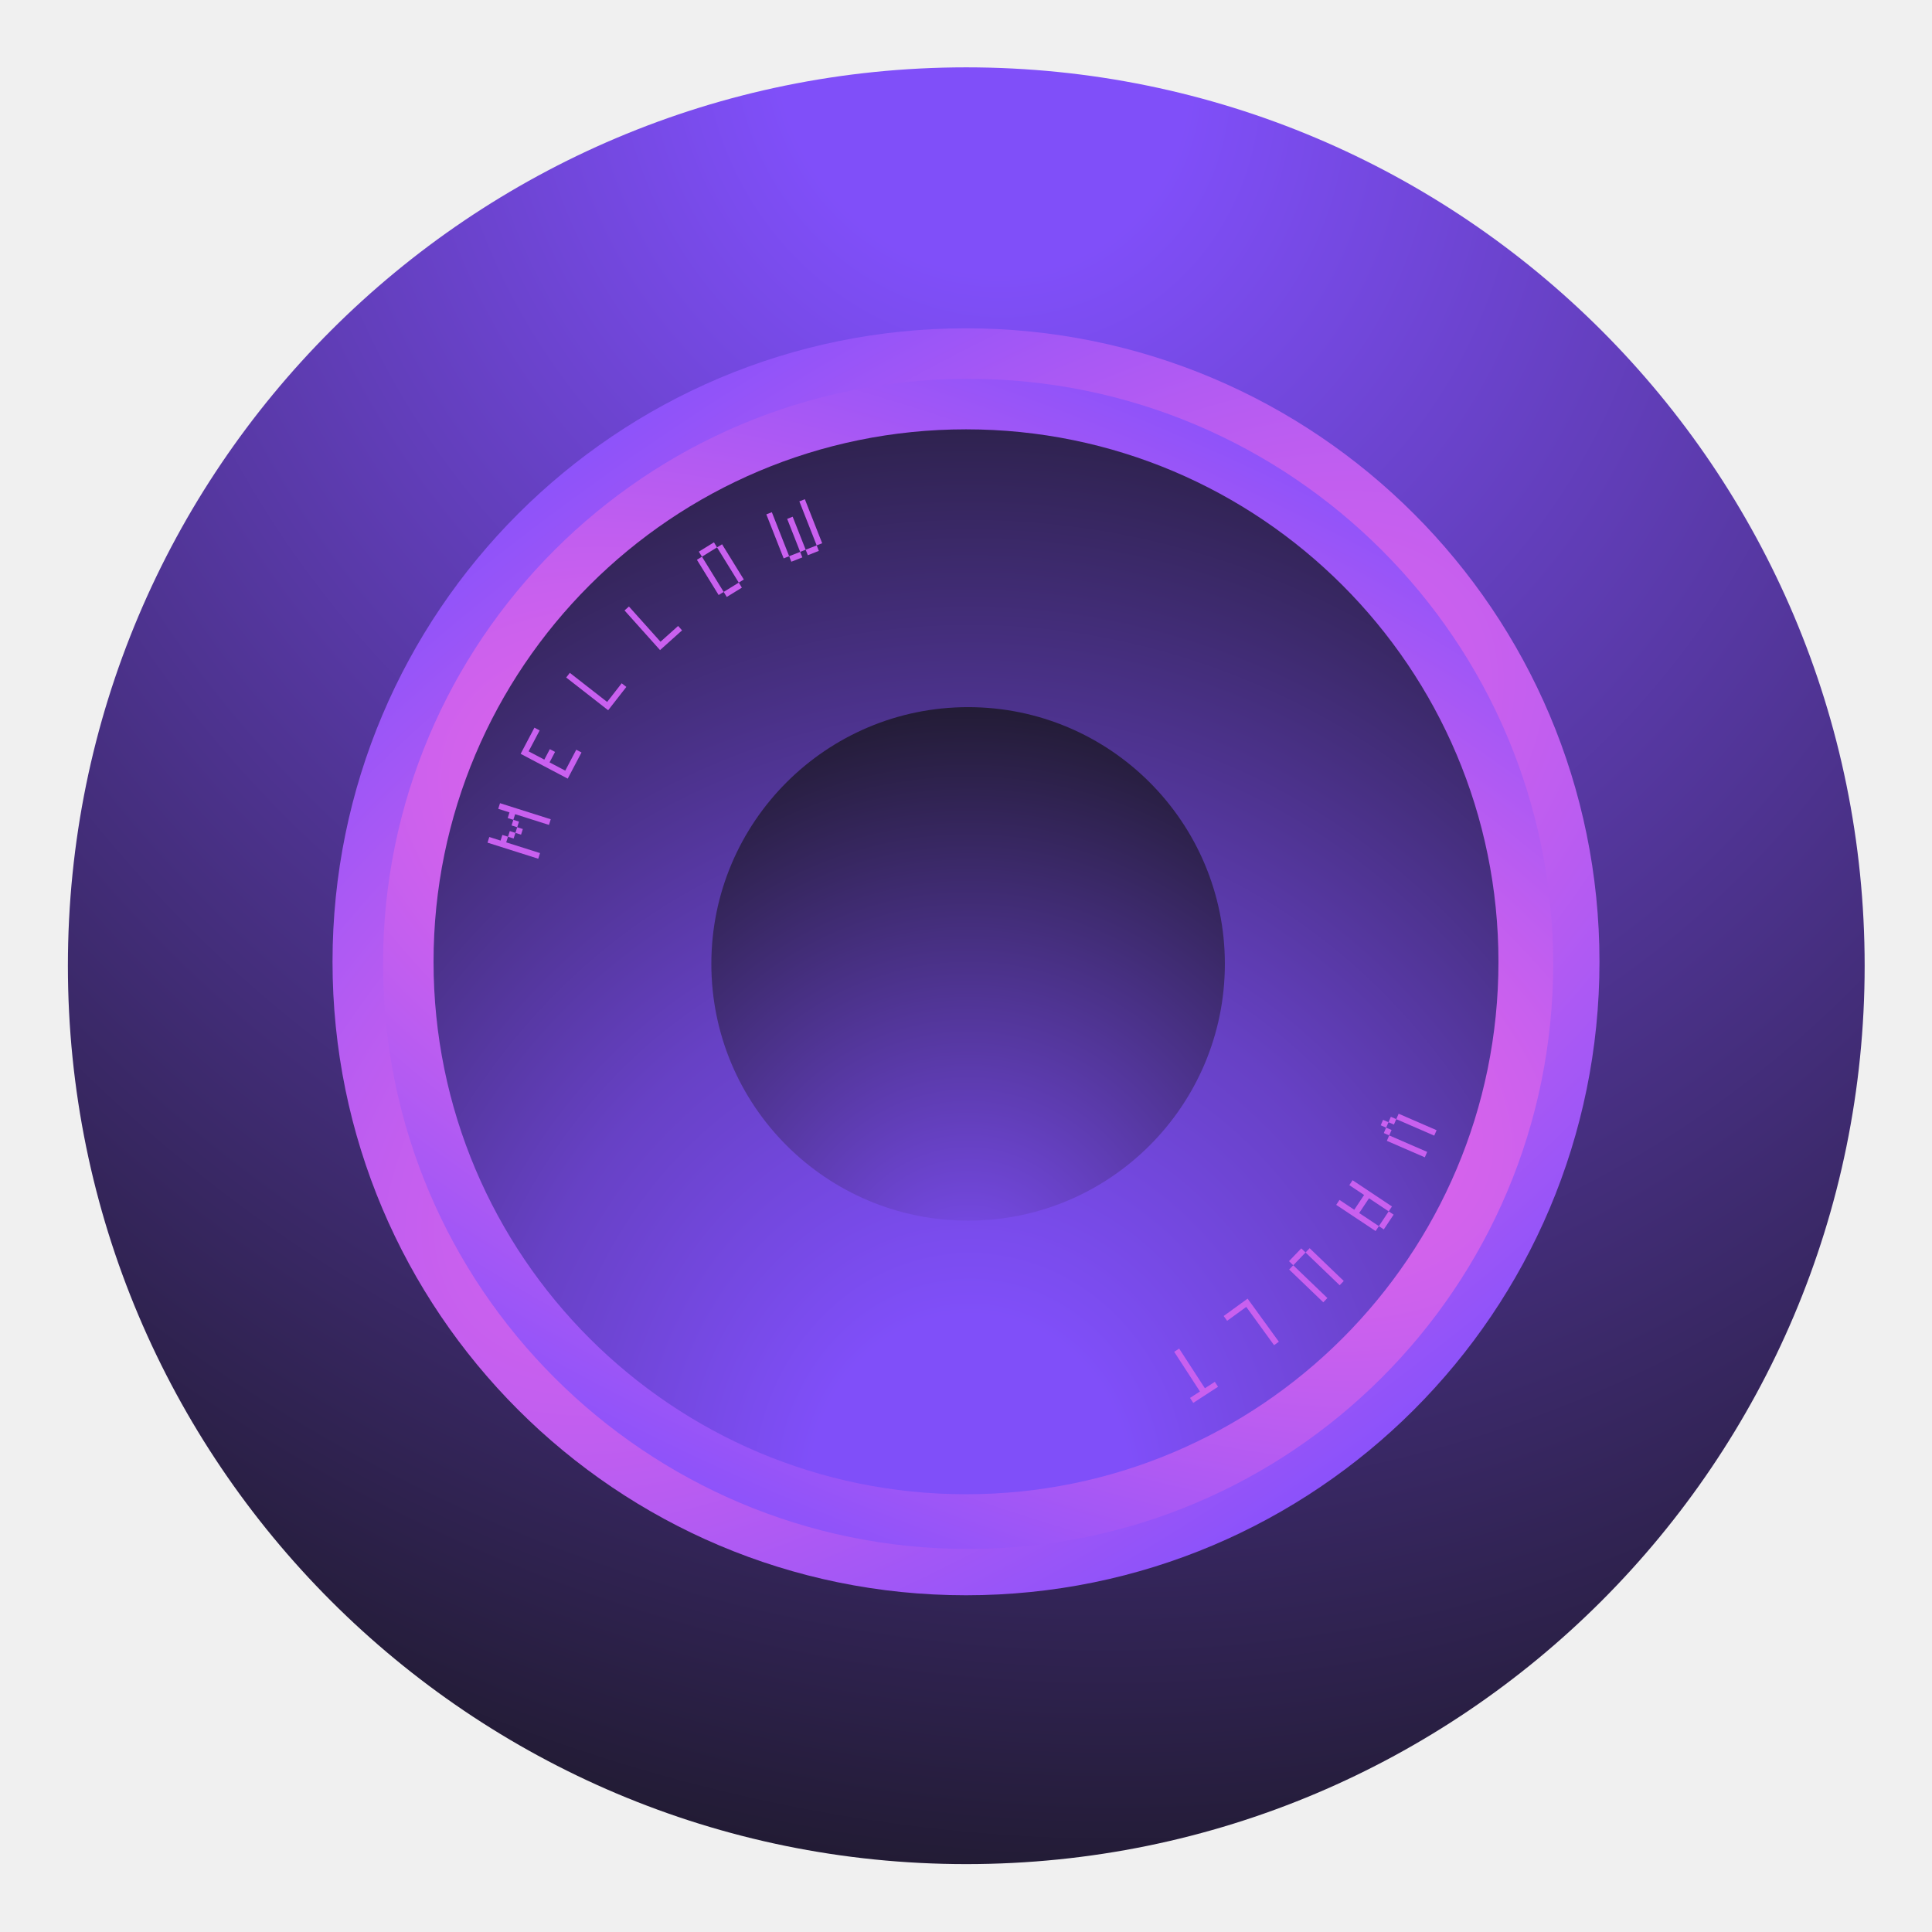
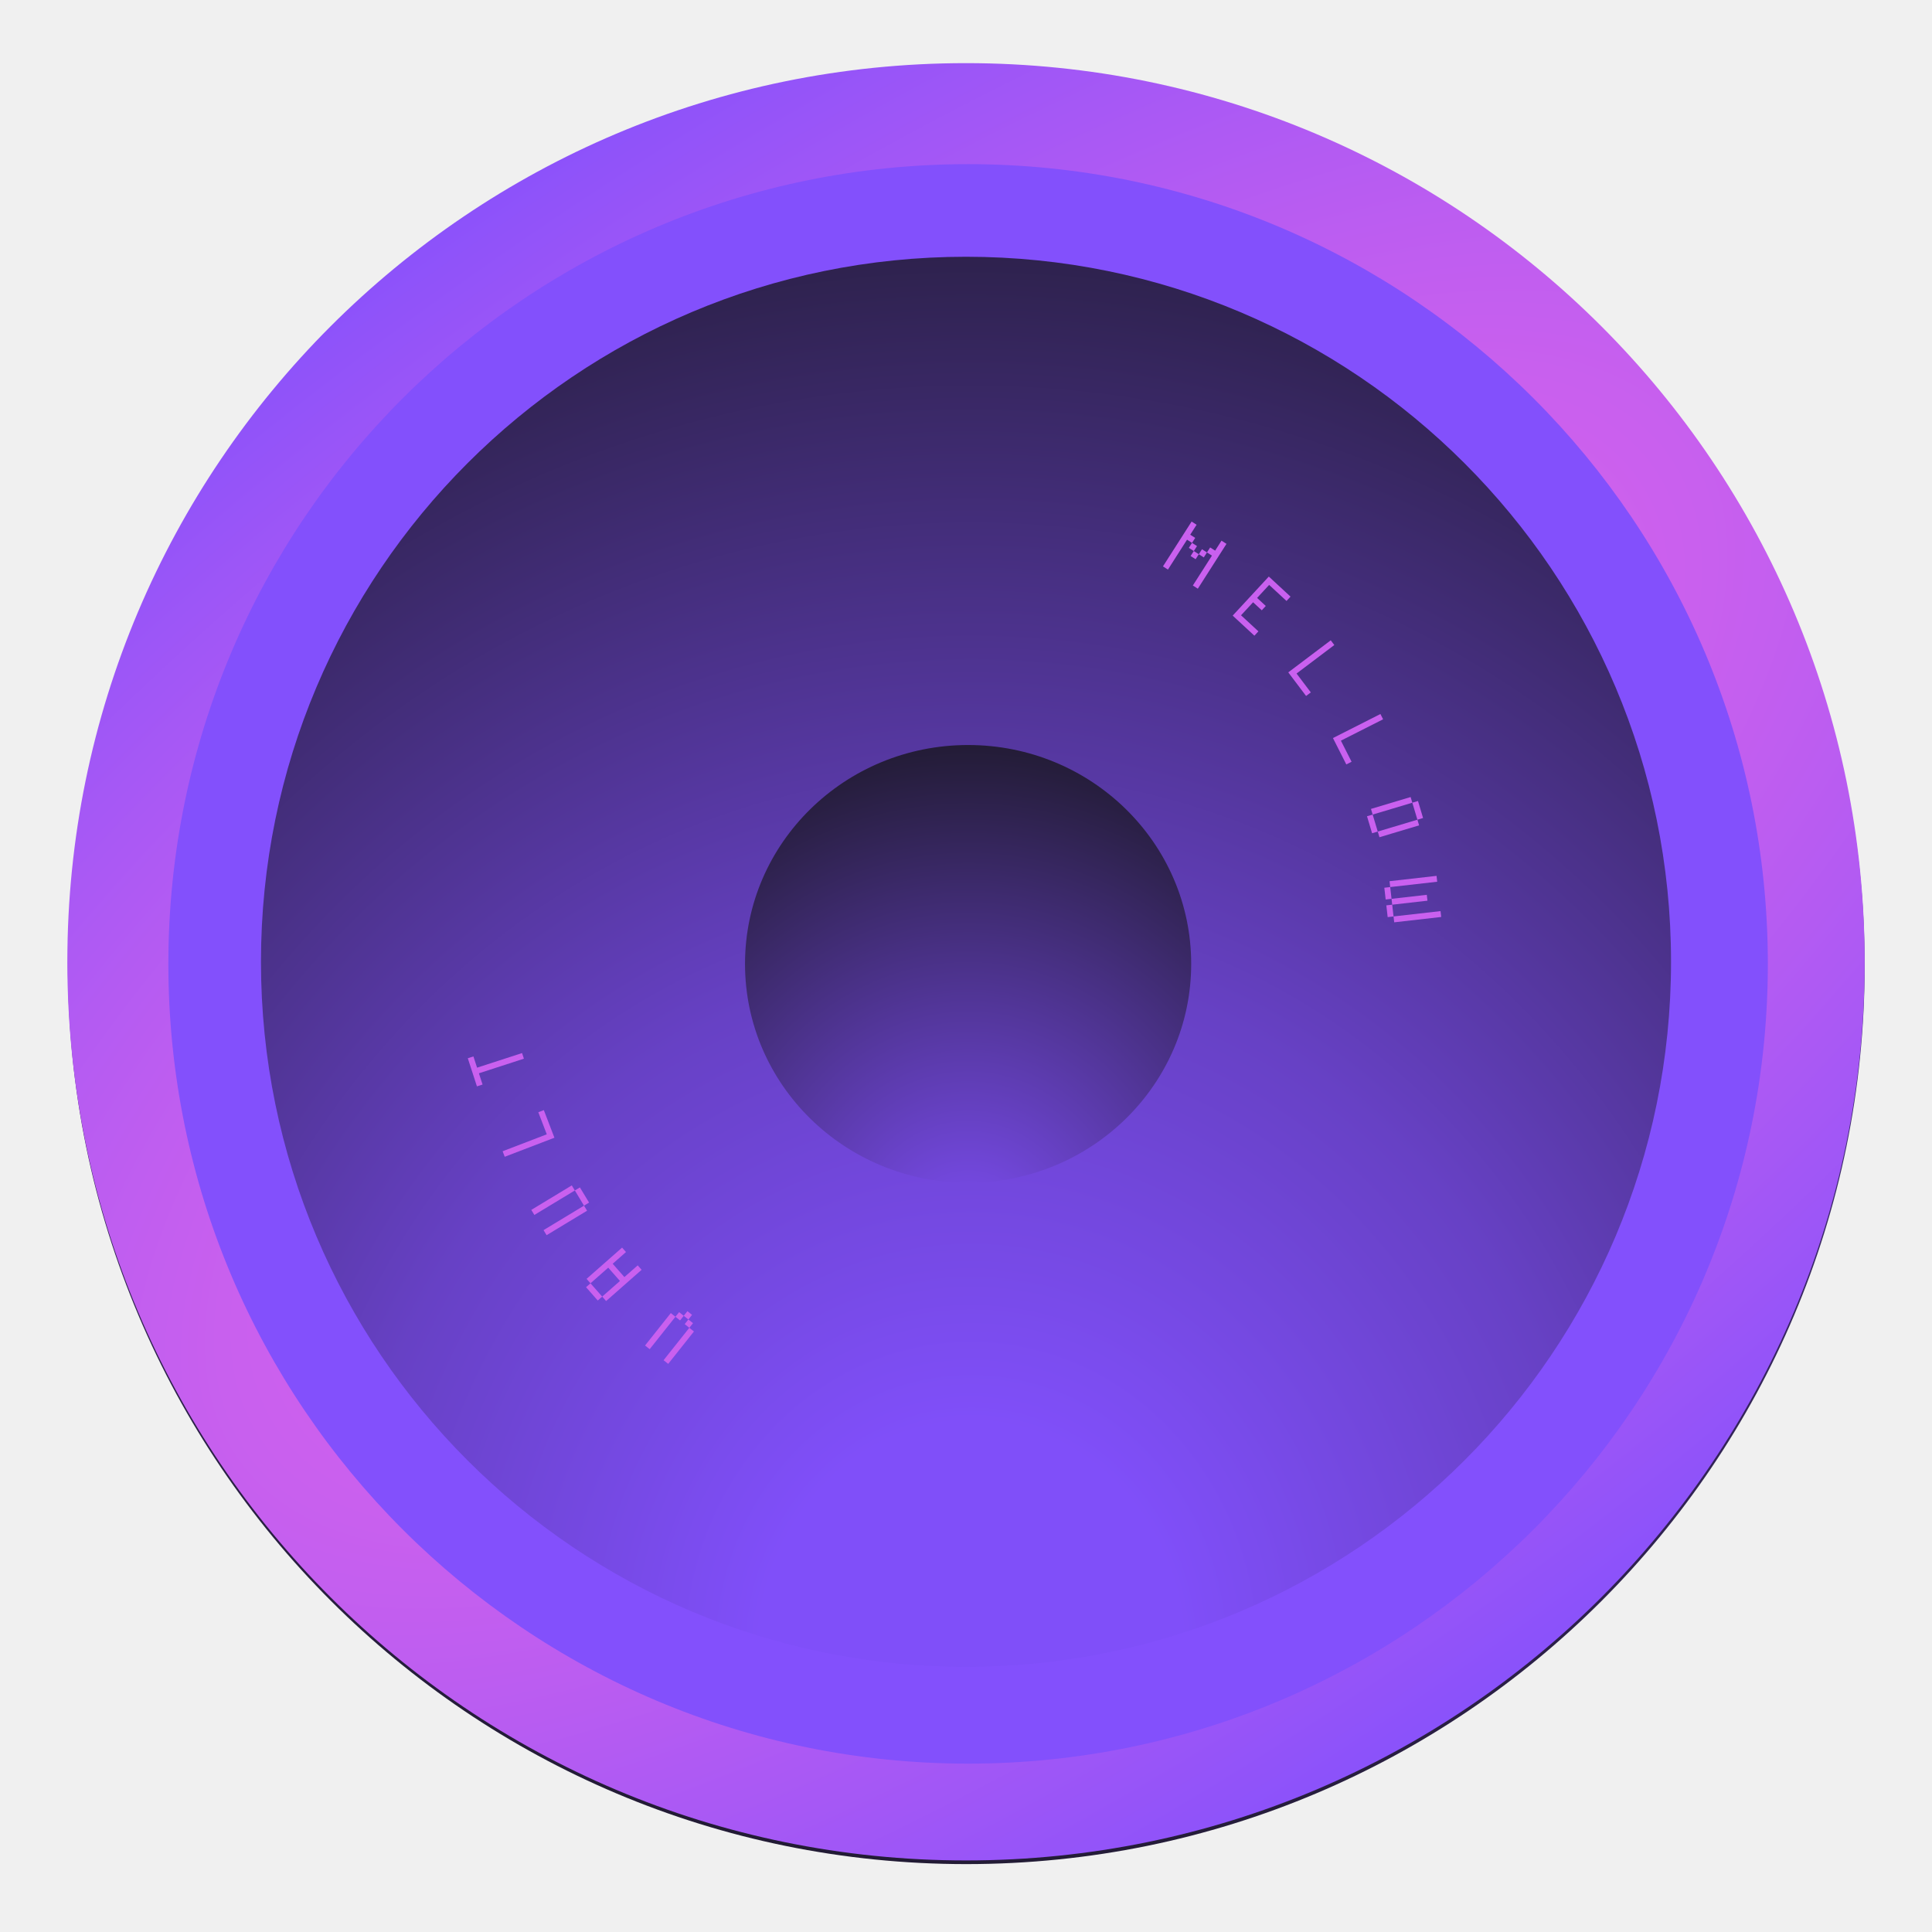
<svg xmlns="http://www.w3.org/2000/svg" width="459" height="459" viewBox="0 0 459 459" fill="none">
-   <g clip-path="url(#clip0_390_1673)">
-     <ellipse cx="229.565" cy="229.435" rx="213.435" ry="213.435" transform="rotate(90 229.565 229.435)" fill="url(#paint0_radial_390_1673)" />
-     <ellipse cx="229.5" cy="228.5" rx="150.5" ry="150.5" transform="rotate(90 229.5 228.5)" fill="url(#paint1_radial_390_1673)" />
-     <ellipse cx="230" cy="229" rx="139" ry="139" transform="rotate(-180 230 229)" fill="url(#paint2_radial_390_1673)" />
-     <ellipse cx="229.5" cy="228.5" rx="126.5" ry="126.5" transform="rotate(90 229.5 228.5)" fill="url(#paint3_radial_390_1673)" />
-     <ellipse cx="230" cy="229" rx="61" ry="61" transform="rotate(90 230 229)" fill="url(#paint4_radial_390_1673)" />
-     <path d="M118.368 192.158L118.793 190.819L130.844 194.639L130.42 195.978L122.385 193.432L121.961 194.771L120.622 194.346L121.046 193.007L118.368 192.158ZM121.537 196.11L121.961 194.771L123.3 195.195L122.876 196.534L121.537 196.11ZM122.451 197.873L122.876 196.534L124.215 196.959L123.79 198.298L122.451 197.873ZM120.688 198.788L121.112 197.449L122.451 197.873L122.027 199.212L120.688 198.788ZM115.822 200.193L116.246 198.854L118.924 199.703L119.349 198.364L120.688 198.788L120.263 200.127L128.298 202.674L127.873 204.013L115.822 200.193Z" fill="#C960EF" />
-     <path d="M123.693 179.094L126.965 172.879L128.208 173.534L125.59 178.506L129.319 180.469L130.628 177.983L131.871 178.638L130.562 181.124L134.291 183.087L136.909 178.116L138.152 178.77L134.879 184.985L123.693 179.094Z" fill="#C960EF" />
-     <path d="M134.516 160.961L135.38 159.854L144.241 166.766L147.697 162.336L148.805 163.2L144.484 168.738L134.516 160.961Z" fill="#C960EF" />
-     <path d="M148.376 145.03L149.422 144.092L156.921 152.463L161.106 148.713L162.043 149.759L156.812 154.446L148.376 145.03Z" fill="#C960EF" />
-     <path d="M170.353 130.045L171.549 129.307L176.712 137.676L175.516 138.414L170.353 130.045ZM171.93 140.626L175.516 138.414L176.254 139.609L172.667 141.822L171.93 140.626ZM165.571 132.995L166.767 132.258L171.93 140.626L170.734 141.364L165.571 132.995ZM166.029 131.062L169.616 128.849L170.353 130.045L166.767 132.258L166.029 131.062Z" fill="#C960EF" />
-     <path d="M189.908 119.115L191.215 118.601L195.331 129.058L194.024 129.572L189.908 119.115ZM191.409 130.601L194.024 129.572L194.538 130.879L191.924 131.908L191.409 130.601ZM187.015 123.273L188.322 122.759L191.409 130.601L190.102 131.116L187.015 123.273ZM187.488 132.145L190.102 131.116L190.617 132.423L188.003 133.452L187.488 132.145ZM182.065 122.202L183.372 121.688L187.488 132.145L186.181 132.659L182.065 122.202Z" fill="#C960EF" />
-     <path d="M339.065 273.665L338.505 274.954L329.486 271.038L330.045 269.749L339.065 273.665ZM330.604 268.461L330.045 269.749L328.756 269.19L329.316 267.902L330.604 268.461ZM329.875 266.613L329.316 267.902L328.027 267.342L328.587 266.054L329.875 266.613ZM331.723 265.884L331.164 267.172L329.875 266.613L330.435 265.324L331.723 265.884ZM341.302 268.511L340.743 269.8L331.723 265.884L332.283 264.595L341.302 268.511Z" fill="#C960EF" />
-     <path d="M330.702 286.626L329.923 287.795L325.246 284.681L322.911 288.189L327.588 291.303L326.809 292.472L317.455 286.245L318.233 285.075L321.741 287.411L324.077 283.903L320.569 281.567L321.347 280.398L330.702 286.626ZM331.092 288.573L328.757 292.081L327.588 291.303L329.923 287.795L331.092 288.573Z" fill="#C960EF" />
-     <path d="M315.355 308.384L314.382 309.398L306.276 301.614L307.249 300.601L315.355 308.384ZM310.168 297.561L307.249 300.601L306.236 299.628L309.155 296.588L310.168 297.561ZM319.247 304.331L318.274 305.345L310.168 297.561L311.141 296.548L319.247 304.331Z" fill="#C960EF" />
-     <path d="M303.827 318.761L302.69 319.586L296.089 310.492L291.542 313.792L290.717 312.656L296.401 308.53L303.827 318.761Z" fill="#C960EF" />
-     <path d="M289.38 329.469L283.489 333.294L282.724 332.115L285.08 330.586L278.961 321.16L280.14 320.395L286.258 329.821L288.615 328.291L289.38 329.469Z" fill="#C960EF" />
+   <g clip-path="url(#clip0_1100_597)">
+     <ellipse cx="229.565" cy="229.435" rx="213.435" ry="213.435" transform="rotate(90 229.565 229.435)" fill="url(#paint0_radial_1100_597)" />
+     <ellipse cx="229.5" cy="228.5" rx="213.5" ry="213.5" transform="rotate(90 229.5 228.5)" fill="url(#paint1_radial_1100_597)" />
+     <ellipse cx="230" cy="229" rx="190" ry="190" transform="rotate(-180 230 229)" fill="url(#paint2_radial_1100_597)" />
+     <circle cx="229.5" cy="228.5" r="167.5" transform="rotate(90 229.5 228.5)" fill="url(#paint3_radial_1100_597)" />
+     <ellipse cx="230" cy="229" rx="52" ry="53" transform="rotate(90 230 229)" fill="url(#paint4_radial_1100_597)" />
+     <path d="M290.202 128.451L291.386 129.208L284.577 139.86L283.393 139.103L287.932 132.002L286.749 131.245L287.505 130.062L288.689 130.818L290.202 128.451ZM285.565 130.489L286.749 131.245L285.992 132.429L284.809 131.672L285.565 130.489ZM283.625 130.916L284.809 131.672L284.052 132.856L282.868 132.099L283.625 130.916ZM283.198 128.976L284.382 129.732L283.625 130.916L282.441 130.159L283.198 128.976ZM283.1 123.912L284.284 124.668L282.771 127.036L283.955 127.792L283.198 128.976L282.014 128.219L277.475 135.321L276.292 134.564L283.1 123.912Z" fill="#C960EF" />
+     <path d="M301.443 136.976L306.599 141.745L305.645 142.776L301.521 138.961L298.659 142.054L300.721 143.962L299.767 144.993L297.705 143.085L294.843 146.179L298.968 149.995L298.014 151.026L292.858 146.256L301.443 136.976Z" fill="#C960EF" />
+     <path d="M316.156 152.124L317.003 153.245L308.033 160.015L311.418 164.5L310.296 165.346L306.065 159.74L316.156 152.124Z" fill="#C960EF" />
+     <path d="M327.958 169.634L328.593 170.887L318.567 175.964L321.106 180.977L319.853 181.611L316.68 175.345L327.958 169.634Z" fill="#C960EF" />
+     <path d="M336.744 194.741L337.147 196.087L327.727 198.908L327.324 197.562L336.744 194.741ZM326.115 193.525L327.324 197.562L325.979 197.965L324.77 193.928L326.115 193.525ZM335.132 189.359L335.535 190.704L326.115 193.525L325.712 192.18L335.132 189.359ZM336.881 190.301L338.09 194.338L336.744 194.741L335.535 190.704L336.881 190.301Z" fill="#C960EF" />
+     <path d="M342.24 216.458L342.399 217.853L331.233 219.123L331.074 217.727L342.24 216.458ZM330.757 214.936L331.074 217.727L329.679 217.886L329.361 215.094L330.757 214.936ZM338.973 212.588L339.131 213.984L330.757 214.936L330.598 213.54L338.973 212.588ZM330.281 210.748L330.598 213.54L329.203 213.699L328.885 210.907L330.281 210.748ZM341.288 208.083L341.447 209.479L330.281 210.748L330.122 209.353L341.288 208.083Z" fill="#C960EF" />
+     <path d="M154.352 320.532L153.252 319.658L159.369 311.959L160.468 312.833L154.352 320.532ZM161.568 313.707L160.468 312.833L161.342 311.733L162.442 312.607L161.568 313.707ZM163.542 313.481L162.442 312.607L163.316 311.507L164.416 312.381L163.542 313.481ZM163.768 315.455L162.668 314.581L163.542 313.481L164.642 314.355L163.768 315.455ZM158.751 324.027L157.651 323.154L163.768 315.455L164.868 316.328L158.751 324.027Z" fill="#C960EF" />
+     <path d="M143.998 309.1L143.07 308.045L147.288 304.333L144.504 301.17L140.286 304.882L139.358 303.827L147.794 296.403L148.722 297.458L145.559 300.242L148.343 303.405L151.506 300.621L152.434 301.676L143.998 309.1ZM142.015 308.973L139.231 305.81L140.286 304.882L143.07 308.045L142.015 308.973Z" fill="#C960EF" />
+     <path d="M126.952 288.644L126.225 287.442L135.842 281.627L136.569 282.829L126.952 288.644ZM138.749 286.436L136.569 282.829L137.771 282.103L139.951 285.709L138.749 286.436ZM129.86 293.453L129.133 292.251L138.749 286.436L139.476 287.638L129.86 293.453Z" fill="#C960EF" />
+     <path d="M119.913 274.824L119.41 273.512L129.904 269.489L127.892 264.243L129.204 263.74L131.718 270.298L119.913 274.824Z" fill="#C960EF" />
+     <path d="M113.309 258.097L111.14 251.417L112.476 250.983L113.343 253.655L124.032 250.184L124.466 251.52L113.777 254.991L114.645 257.663L113.309 258.097Z" fill="#C960EF" />
  </g>
  <defs>
-     <radialGradient id="paint0_radial_390_1673" cx="0" cy="0" r="1" gradientUnits="userSpaceOnUse" gradientTransform="translate(16.13 229) rotate(-37.875) scale(501.677 448.22)">
+     <radialGradient id="paint0_radial_1100_597" cx="0" cy="0" r="1" gradientUnits="userSpaceOnUse" gradientTransform="translate(16.13 229) rotate(-37.875) scale(501.677 448.22)">
      <stop offset="0.104" stop-color="#804FF9" />
      <stop offset="0.312" stop-color="#6741C5" />
      <stop offset="1" stop-color="#151419" />
    </radialGradient>
-     <radialGradient id="paint1_radial_390_1673" cx="0" cy="0" r="1" gradientUnits="userSpaceOnUse" gradientTransform="translate(227.41 228.5) rotate(-34.9882) scale(163.06 365.395)">
+     <radialGradient id="paint1_radial_1100_597" cx="0" cy="0" r="1" gradientUnits="userSpaceOnUse" gradientTransform="translate(226.535 228.5) rotate(-34.9882) scale(231.318 518.352)">
      <stop stop-color="#F56AE5" />
      <stop offset="1" stop-color="#8350FC" />
    </radialGradient>
-     <radialGradient id="paint2_radial_390_1673" cx="0" cy="0" r="1" gradientUnits="userSpaceOnUse" gradientTransform="translate(228.069 229) rotate(-66.0664) scale(152.076 340.781)">
-       <stop offset="0.104" stop-color="#F56AE5" />
-       <stop offset="1" stop-color="#8350FC" />
+     <radialGradient id="paint2_radial_1100_597" cx="0" cy="0" r="1" gradientUnits="userSpaceOnUse" gradientTransform="translate(227.361 229) rotate(-66.0664) scale(207.874 465.816)">
+       <stop stop-color="#F56AE5" />
+       <stop offset="0" stop-color="#8350FC" />
    </radialGradient>
-     <radialGradient id="paint3_radial_390_1673" cx="0" cy="0" r="1" gradientUnits="userSpaceOnUse" gradientTransform="translate(356 227.603) rotate(180) scale(403 360.057)">
+     <radialGradient id="paint3_radial_1100_597" cx="0" cy="0" r="1" gradientUnits="userSpaceOnUse" gradientTransform="translate(397 227.312) rotate(180) scale(533.617 476.756)">
      <stop offset="0.104" stop-color="#804FF9" />
      <stop offset="0.312" stop-color="#6741C5" />
      <stop offset="0.777" stop-color="#151419" />
    </radialGradient>
-     <radialGradient id="paint4_radial_390_1673" cx="0" cy="0" r="1" gradientUnits="userSpaceOnUse" gradientTransform="translate(311 229) rotate(-179.938) scale(402.44 359.557)">
+     <radialGradient id="paint4_radial_1100_597" cx="0" cy="0" r="1" gradientUnits="userSpaceOnUse" gradientTransform="translate(299.049 229) rotate(-179.937) scale(343.064 312.402)">
      <stop stop-color="#804FF9" />
      <stop offset="0.405" stop-color="#151419" />
    </radialGradient>
-     <clipPath id="clip0_390_1673">
+     <clipPath id="clip0_1100_597">
      <rect width="459" height="459" fill="white" />
    </clipPath>
  </defs>
</svg>
